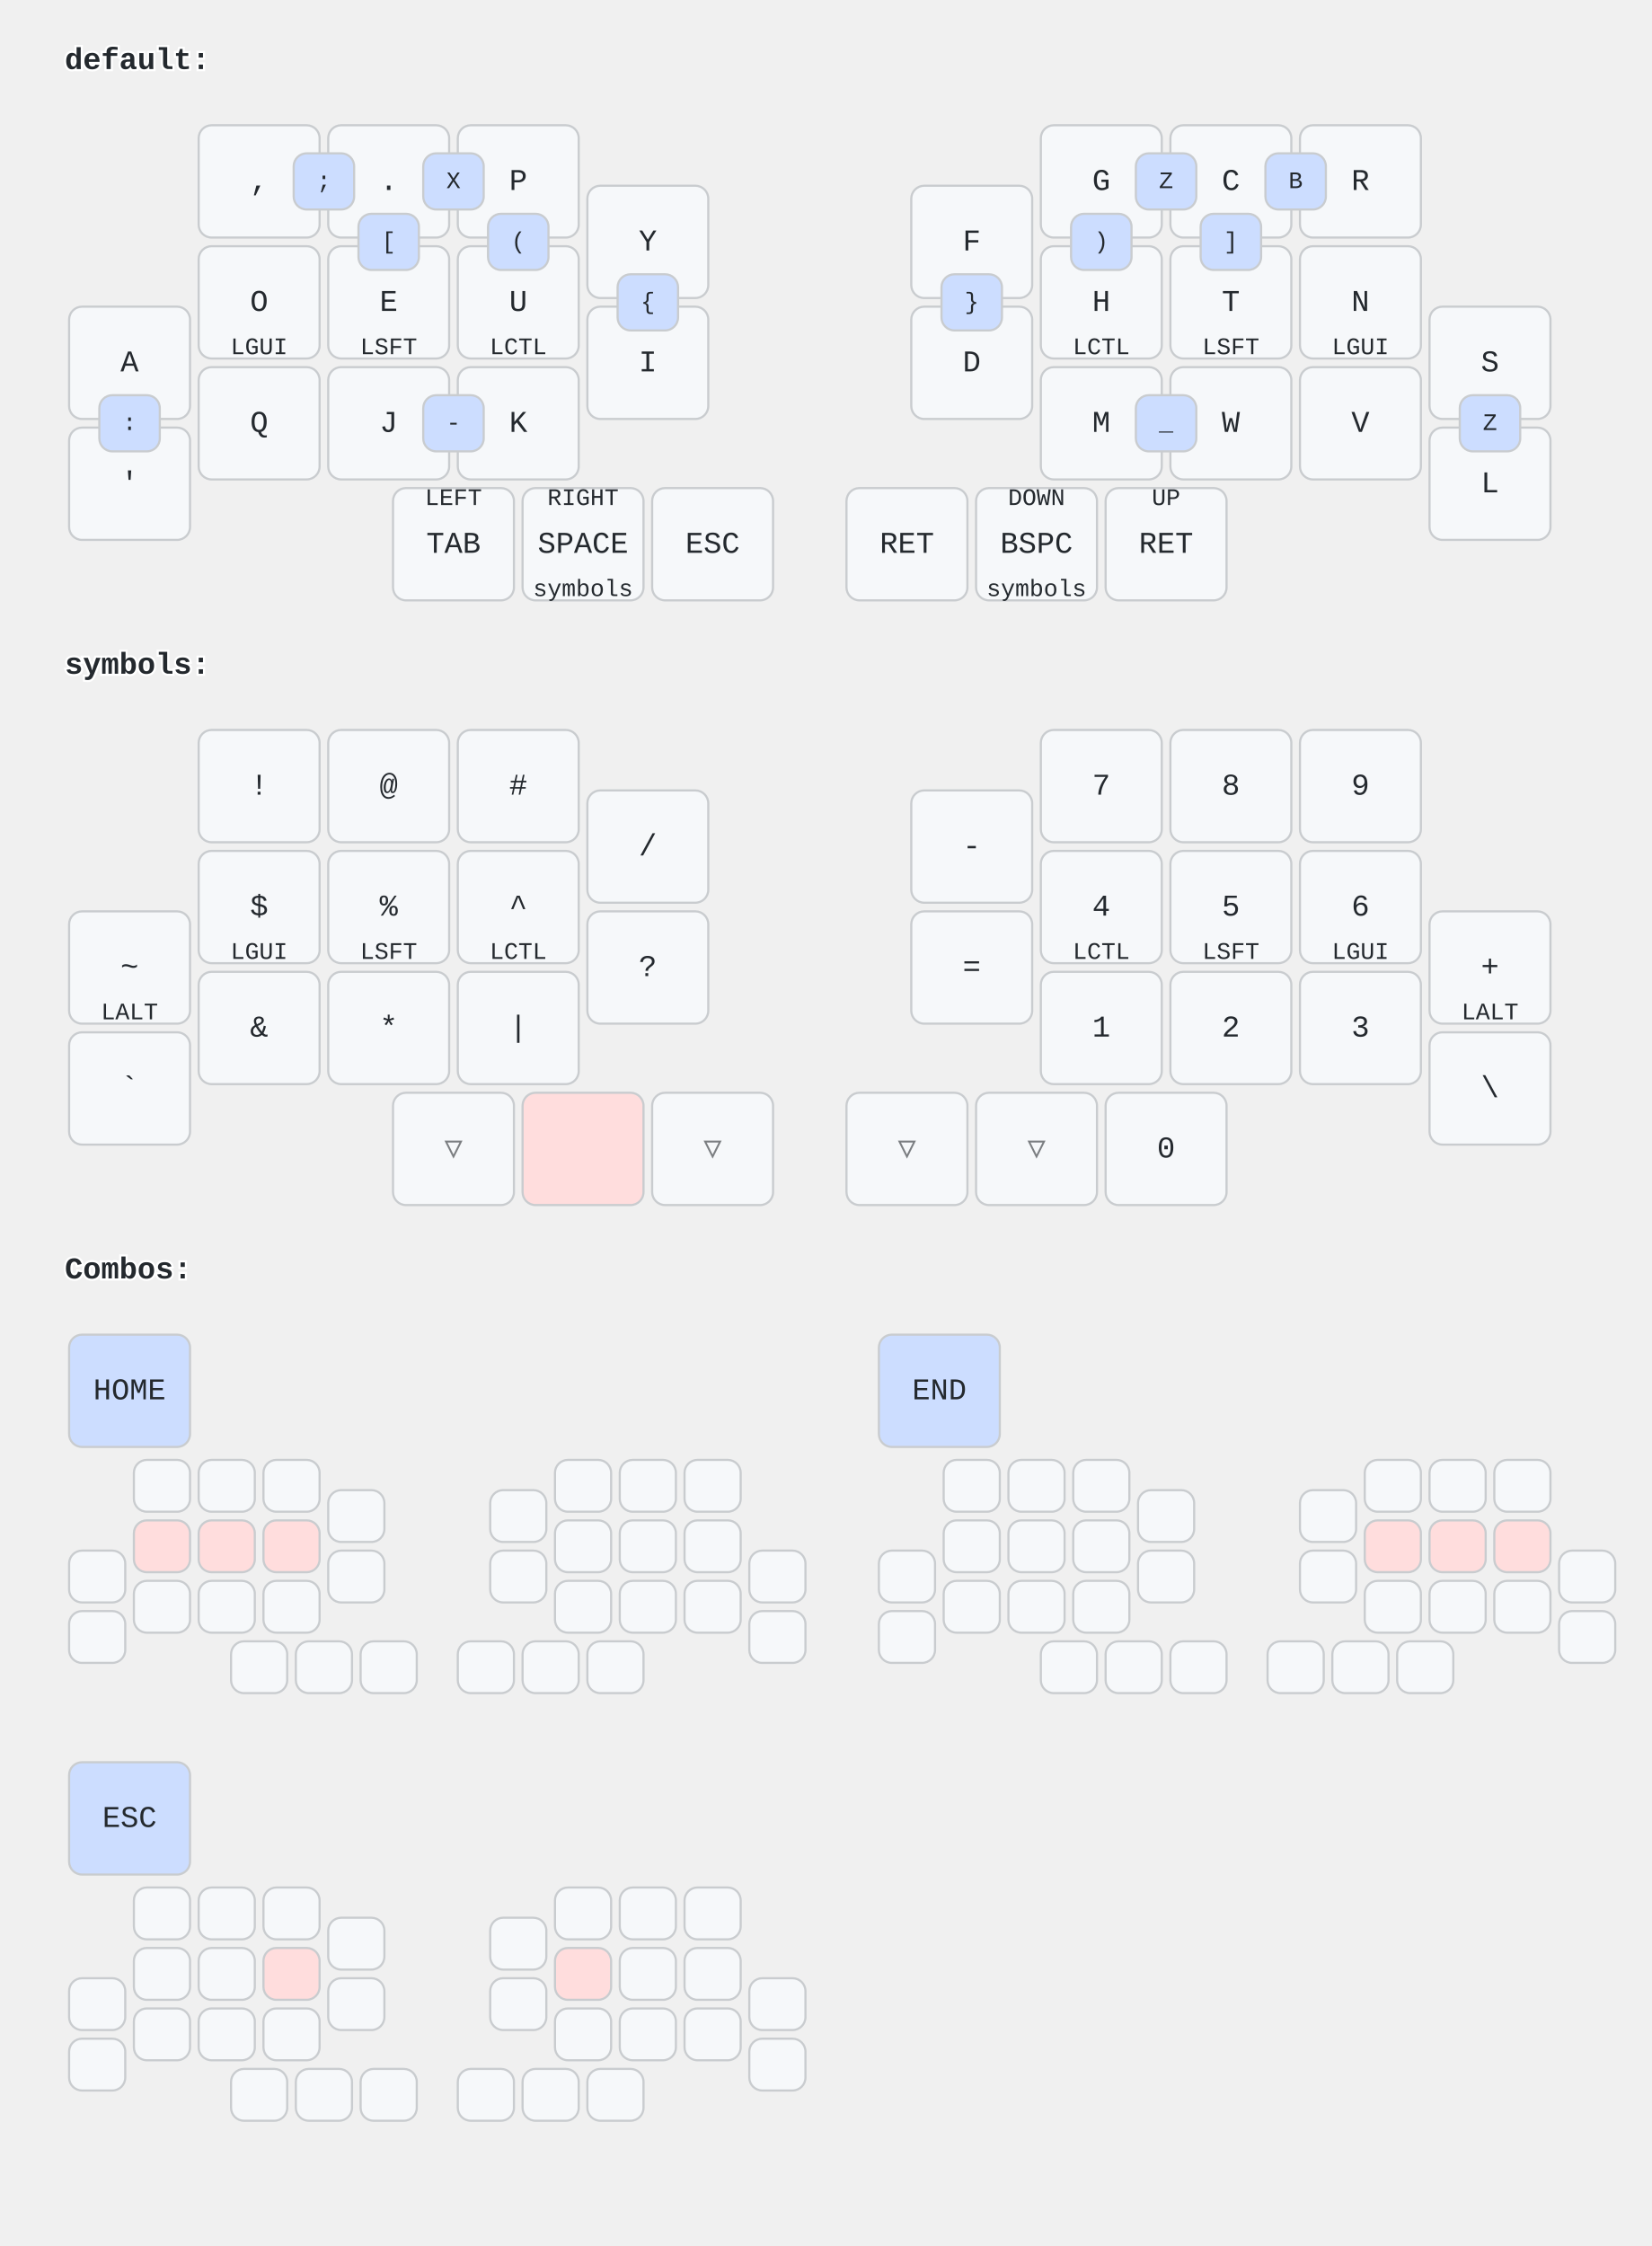
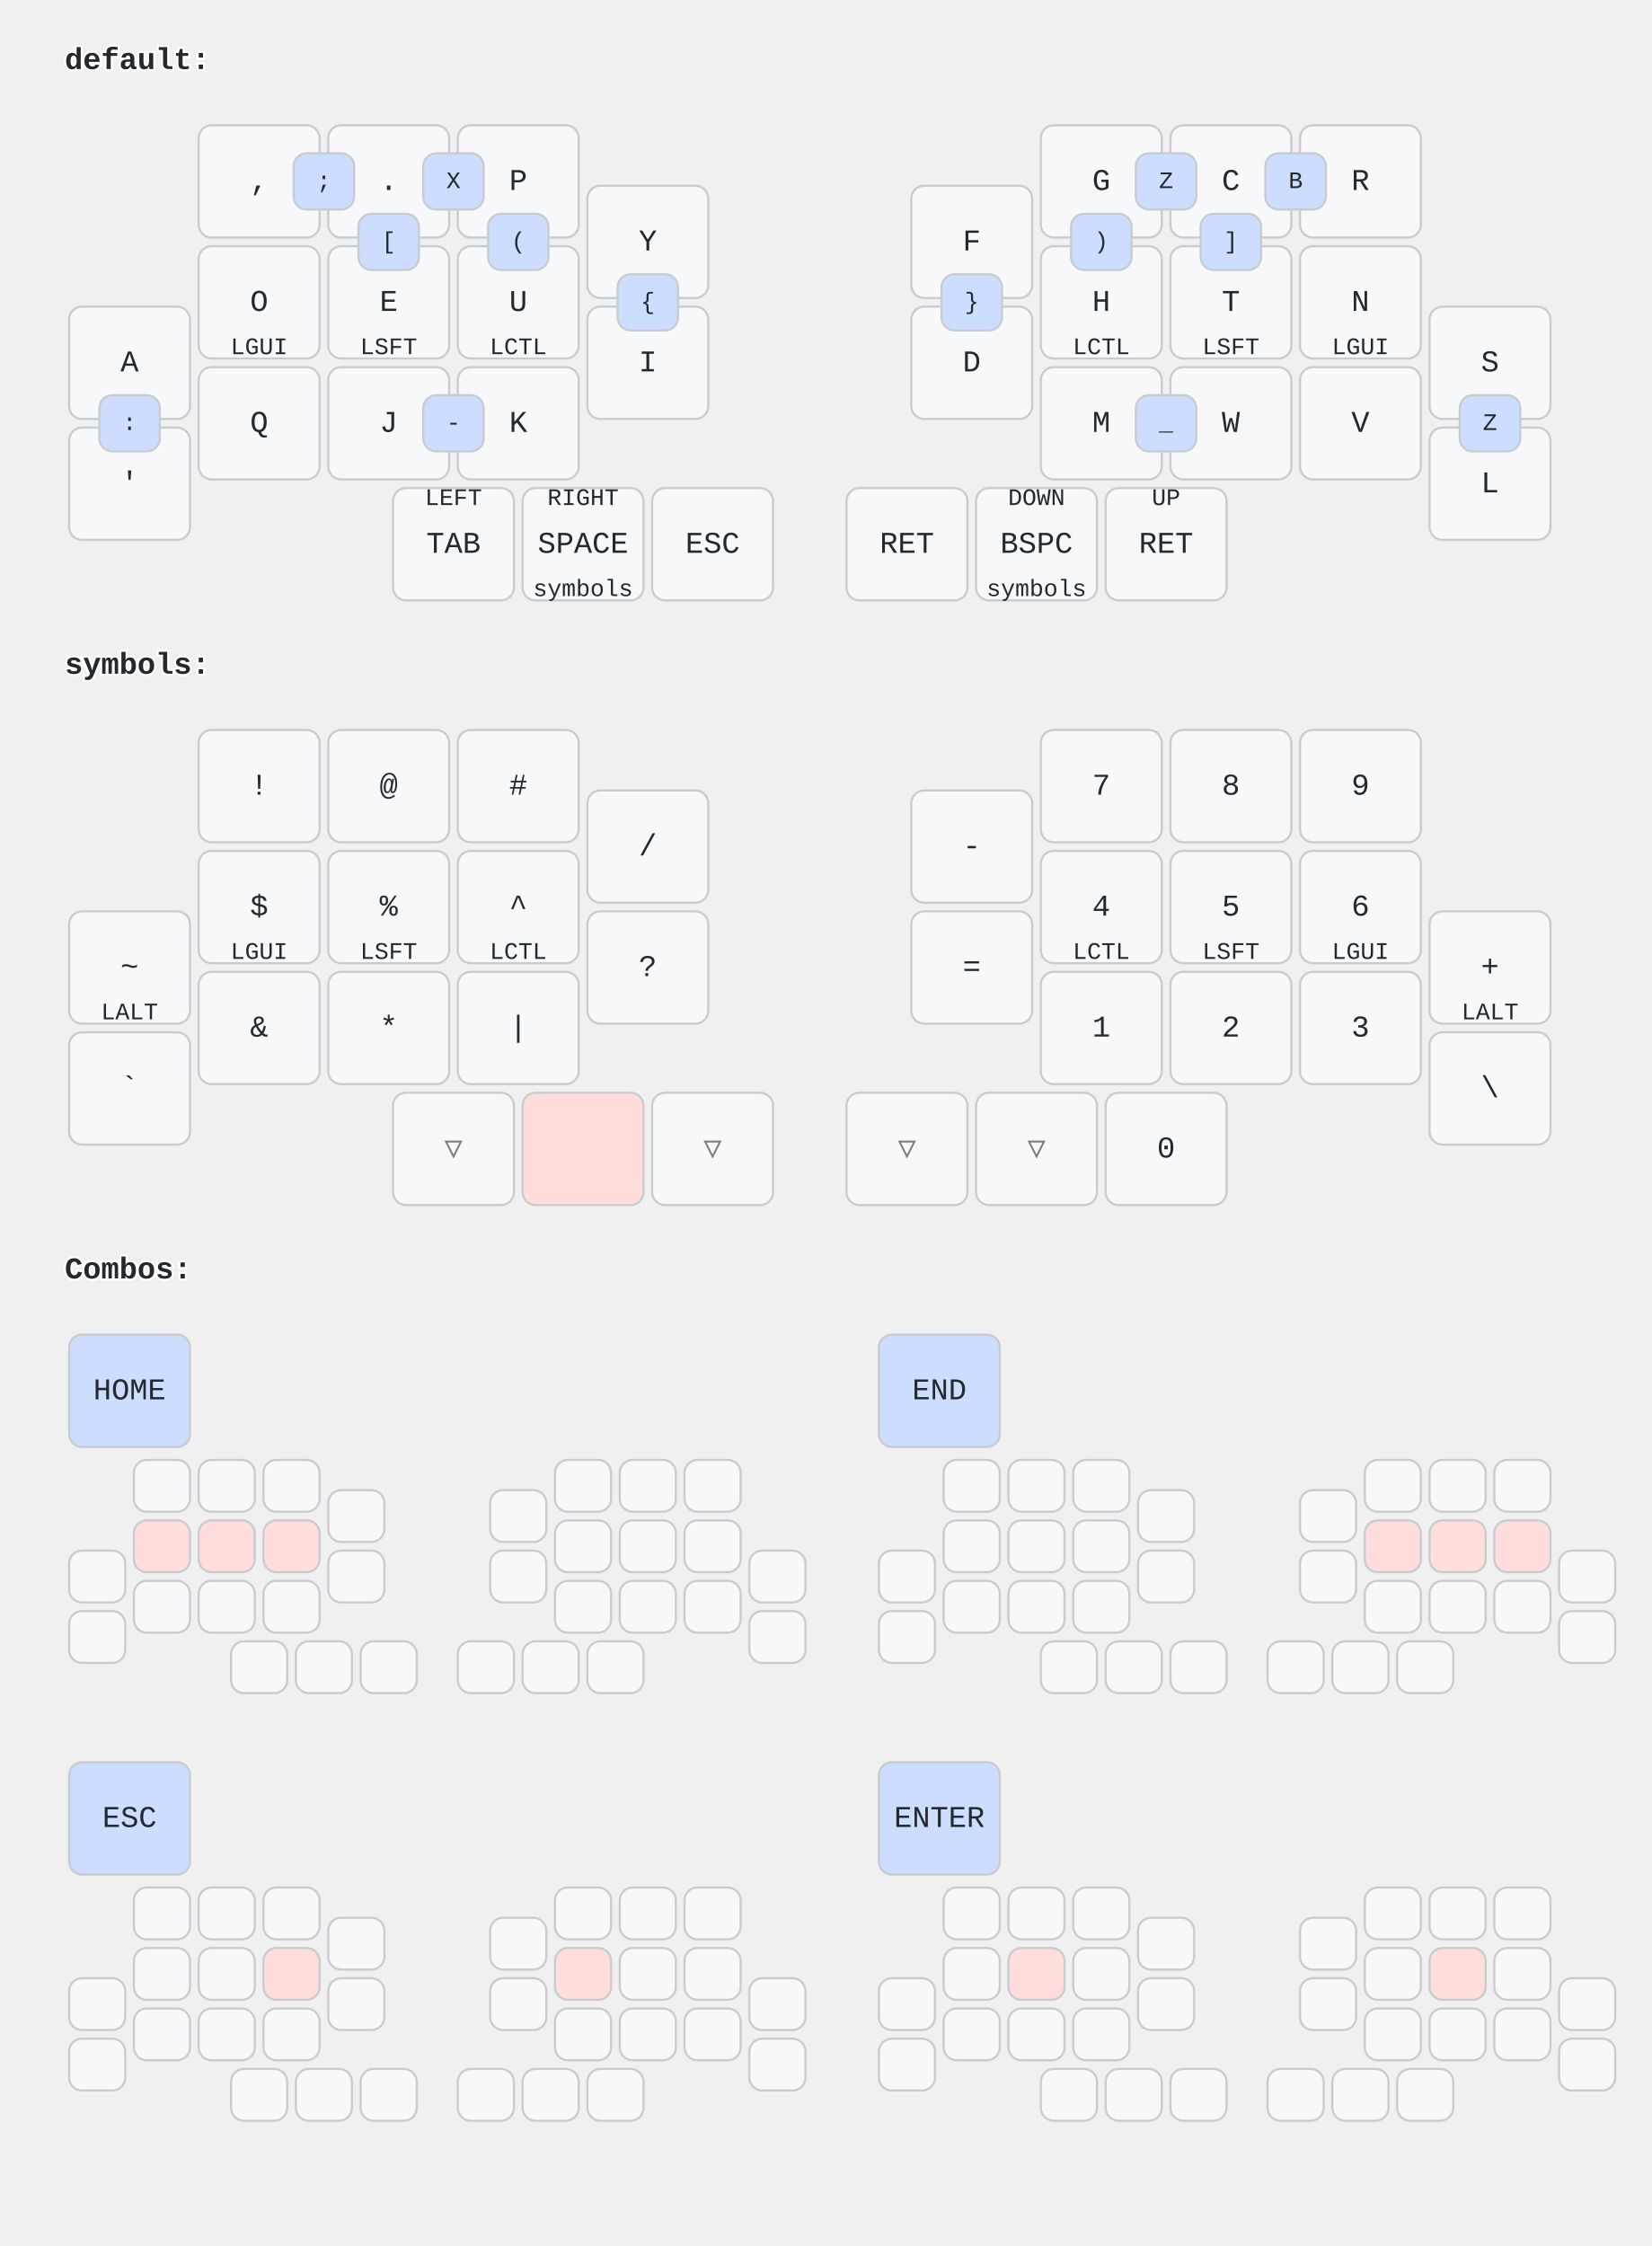
<svg xmlns="http://www.w3.org/2000/svg" width="765" height="1040" viewBox="0 0 765 1040" class="keymap">
  <style>/* inherit to force styles through use tags */
svg path {
    fill: inherit;
}

/* font and background color specifications */
svg.keymap {
    font-family: SFMono-Regular,Consolas,Liberation Mono,Menlo,monospace;
    font-size: 14px;
    font-kerning: normal;
    text-rendering: optimizeLegibility;
    fill: #24292e;
}

/* default key styling */
rect.key {
    fill: #f6f8fa;
}

rect.key, rect.combo {
    stroke: #c9cccf;
    stroke-width: 1;
}

/* default key side styling, only used is draw_key_sides is set */
rect.side {
    filter: brightness(90%);
}

/* color accent for combo boxes */
rect.combo, rect.combo-separate {
    fill: #cdf;
}

/* color accent for held keys */
rect.held, rect.combo.held {
    fill: #fdd;
}

/* color accent for ghost (optional) keys */
rect.ghost, rect.combo.ghost {
    stroke-dasharray: 4, 4;
    stroke-width: 2;
}

text {
    text-anchor: middle;
    dominant-baseline: middle;
}

/* styling for layer labels */
text.label {
    font-weight: bold;
    text-anchor: start;
    stroke: white;
    stroke-width: 2;
    paint-order: stroke;
}

/* styling for combo tap, and key hold/shifted label text */
text.combo, text.hold, text.shifted {
    font-size: 11px;
}

text.hold {
    text-anchor: middle;
    dominant-baseline: auto;
}

text.shifted {
    text-anchor: middle;
    dominant-baseline: hanging;
}

/* styling for hold/shifted label text in combo box */
text.combo.hold, text.combo.shifted {
    font-size: 8px;
}

/* lighter symbol for transparent keys */
text.trans {
    fill: #7b7e81;
}

/* styling for combo dendrons */
path.combo {
    stroke-width: 1;
    stroke: gray;
    fill: none;
}

/* Start Tabler Icons Cleanup */
/* cannot use height/width with glyphs */
.icon-tabler &gt; path {
    fill: inherit;
    stroke: inherit;
    stroke-width: 2;
}
/* hide tabler's default box */
.icon-tabler &gt; path[stroke="none"][fill="none"] {
    visibility: hidden;
}
/* End Tabler Icons Cleanup */
</style>
  <g transform="translate(30, 0)" class="layer-default">
    <text x="0" y="28" class="label">default:</text>
    <g transform="translate(0, 56)">
      <g transform="translate(90, 28)" class="key keypos-0">
        <rect rx="6" ry="6" x="-28" y="-26" width="56" height="52" class="key" />
        <text x="0" y="0" class="key tap">,</text>
      </g>
      <g transform="translate(150, 28)" class="key keypos-1">
        <rect rx="6" ry="6" x="-28" y="-26" width="56" height="52" class="key" />
        <text x="0" y="0" class="key tap">.</text>
      </g>
      <g transform="translate(210, 28)" class="key keypos-2">
        <rect rx="6" ry="6" x="-28" y="-26" width="56" height="52" class="key" />
        <text x="0" y="0" class="key tap">P</text>
      </g>
      <g transform="translate(270, 56)" class="key keypos-3">
        <rect rx="6" ry="6" x="-28" y="-26" width="56" height="52" class="key" />
        <text x="0" y="0" class="key tap">Y</text>
      </g>
      <g transform="translate(420, 56)" class="key keypos-4">
        <rect rx="6" ry="6" x="-28" y="-26" width="56" height="52" class="key" />
        <text x="0" y="0" class="key tap">F</text>
      </g>
      <g transform="translate(480, 28)" class="key keypos-5">
        <rect rx="6" ry="6" x="-28" y="-26" width="56" height="52" class="key" />
        <text x="0" y="0" class="key tap">G</text>
      </g>
      <g transform="translate(540, 28)" class="key keypos-6">
        <rect rx="6" ry="6" x="-28" y="-26" width="56" height="52" class="key" />
        <text x="0" y="0" class="key tap">C</text>
      </g>
      <g transform="translate(600, 28)" class="key keypos-7">
        <rect rx="6" ry="6" x="-28" y="-26" width="56" height="52" class="key" />
        <text x="0" y="0" class="key tap">R</text>
      </g>
      <g transform="translate(30, 112)" class="key keypos-8">
        <rect rx="6" ry="6" x="-28" y="-26" width="56" height="52" class="key" />
        <text x="0" y="0" class="key tap">A</text>
        <text x="0" y="24" class="key hold">LALT</text>
      </g>
      <g transform="translate(90, 84)" class="key keypos-9">
        <rect rx="6" ry="6" x="-28" y="-26" width="56" height="52" class="key" />
        <text x="0" y="0" class="key tap">O</text>
        <text x="0" y="24" class="key hold">LGUI</text>
      </g>
      <g transform="translate(150, 84)" class="key keypos-10">
        <rect rx="6" ry="6" x="-28" y="-26" width="56" height="52" class="key" />
        <text x="0" y="0" class="key tap">E</text>
        <text x="0" y="24" class="key hold">LSFT</text>
      </g>
      <g transform="translate(210, 84)" class="key keypos-11">
        <rect rx="6" ry="6" x="-28" y="-26" width="56" height="52" class="key" />
        <text x="0" y="0" class="key tap">U</text>
        <text x="0" y="24" class="key hold">LCTL</text>
      </g>
      <g transform="translate(270, 112)" class="key keypos-12">
        <rect rx="6" ry="6" x="-28" y="-26" width="56" height="52" class="key" />
        <text x="0" y="0" class="key tap">I</text>
      </g>
      <g transform="translate(420, 112)" class="key keypos-13">
        <rect rx="6" ry="6" x="-28" y="-26" width="56" height="52" class="key" />
        <text x="0" y="0" class="key tap">D</text>
      </g>
      <g transform="translate(480, 84)" class="key keypos-14">
        <rect rx="6" ry="6" x="-28" y="-26" width="56" height="52" class="key" />
        <text x="0" y="0" class="key tap">H</text>
        <text x="0" y="24" class="key hold">LCTL</text>
      </g>
      <g transform="translate(540, 84)" class="key keypos-15">
        <rect rx="6" ry="6" x="-28" y="-26" width="56" height="52" class="key" />
        <text x="0" y="0" class="key tap">T</text>
        <text x="0" y="24" class="key hold">LSFT</text>
      </g>
      <g transform="translate(600, 84)" class="key keypos-16">
        <rect rx="6" ry="6" x="-28" y="-26" width="56" height="52" class="key" />
        <text x="0" y="0" class="key tap">N</text>
        <text x="0" y="24" class="key hold">LGUI</text>
      </g>
      <g transform="translate(660, 112)" class="key keypos-17">
        <rect rx="6" ry="6" x="-28" y="-26" width="56" height="52" class="key" />
        <text x="0" y="0" class="key tap">S</text>
        <text x="0" y="24" class="key hold">LALT</text>
      </g>
      <g transform="translate(30, 168)" class="key keypos-18">
        <rect rx="6" ry="6" x="-28" y="-26" width="56" height="52" class="key" />
        <text x="0" y="0" class="key tap">'</text>
      </g>
      <g transform="translate(90, 140)" class="key keypos-19">
        <rect rx="6" ry="6" x="-28" y="-26" width="56" height="52" class="key" />
        <text x="0" y="0" class="key tap">Q</text>
      </g>
      <g transform="translate(150, 140)" class="key keypos-20">
        <rect rx="6" ry="6" x="-28" y="-26" width="56" height="52" class="key" />
        <text x="0" y="0" class="key tap">J</text>
      </g>
      <g transform="translate(210, 140)" class="key keypos-21">
        <rect rx="6" ry="6" x="-28" y="-26" width="56" height="52" class="key" />
        <text x="0" y="0" class="key tap">K</text>
      </g>
      <g transform="translate(480, 140)" class="key keypos-22">
        <rect rx="6" ry="6" x="-28" y="-26" width="56" height="52" class="key" />
        <text x="0" y="0" class="key tap">M</text>
      </g>
      <g transform="translate(540, 140)" class="key keypos-23">
        <rect rx="6" ry="6" x="-28" y="-26" width="56" height="52" class="key" />
        <text x="0" y="0" class="key tap">W</text>
      </g>
      <g transform="translate(600, 140)" class="key keypos-24">
        <rect rx="6" ry="6" x="-28" y="-26" width="56" height="52" class="key" />
        <text x="0" y="0" class="key tap">V</text>
      </g>
      <g transform="translate(660, 168)" class="key keypos-25">
        <rect rx="6" ry="6" x="-28" y="-26" width="56" height="52" class="key" />
        <text x="0" y="0" class="key tap">L</text>
      </g>
      <g transform="translate(180, 196)" class="key keypos-26">
        <rect rx="6" ry="6" x="-28" y="-26" width="56" height="52" class="key" />
        <text x="0" y="0" class="key tap">TAB</text>
        <text x="0" y="-24" class="key shifted">LEFT</text>
      </g>
      <g transform="translate(240, 196)" class="key keypos-27">
        <rect rx="6" ry="6" x="-28" y="-26" width="56" height="52" class="key" />
        <text x="0" y="0" class="key tap">SPACE</text>
        <text x="0" y="24" class="key hold">symbols</text>
        <text x="0" y="-24" class="key shifted">RIGHT</text>
      </g>
      <g transform="translate(300, 196)" class="key keypos-28">
        <rect rx="6" ry="6" x="-28" y="-26" width="56" height="52" class="key" />
        <text x="0" y="0" class="key tap">ESC</text>
      </g>
      <g transform="translate(390, 196)" class="key keypos-29">
        <rect rx="6" ry="6" x="-28" y="-26" width="56" height="52" class="key" />
        <text x="0" y="0" class="key tap">RET</text>
      </g>
      <g transform="translate(450, 196)" class="key keypos-30">
        <rect rx="6" ry="6" x="-28" y="-26" width="56" height="52" class="key" />
        <text x="0" y="0" class="key tap">BSPC</text>
        <text x="0" y="24" class="key hold">symbols</text>
        <text x="0" y="-24" class="key shifted">DOWN</text>
      </g>
      <g transform="translate(510, 196)" class="key keypos-31">
        <rect rx="6" ry="6" x="-28" y="-26" width="56" height="52" class="key" />
        <text x="0" y="0" class="key tap">RET</text>
        <text x="0" y="-24" class="key shifted">UP</text>
      </g>
      <g class="combo combopos-0">
        <rect rx="6" ry="6" x="106" y="15" width="28" height="26" class="combo" />
        <text x="120" y="28" class="combo tap">;</text>
      </g>
      <g class="combo combopos-1">
        <rect rx="6" ry="6" x="166" y="15" width="28" height="26" class="combo" />
        <text x="180" y="28" class="combo tap">X</text>
      </g>
      <g class="combo combopos-2">
        <rect rx="6" ry="6" x="496" y="15" width="28" height="26" class="combo" />
        <text x="510" y="28" class="combo tap">Z</text>
      </g>
      <g class="combo combopos-3">
        <rect rx="6" ry="6" x="556" y="15" width="28" height="26" class="combo" />
        <text x="570" y="28" class="combo tap">B</text>
      </g>
      <g class="combo combopos-4">
        <rect rx="6" ry="6" x="16" y="127" width="28" height="26" class="combo" />
        <text x="30" y="140" class="combo tap">:</text>
      </g>
      <g class="combo combopos-5">
        <rect rx="6" ry="6" x="646" y="127" width="28" height="26" class="combo" />
        <text x="660" y="140" class="combo tap">Z</text>
      </g>
      <g class="combo combopos-6">
        <rect rx="6" ry="6" x="136" y="43" width="28" height="26" class="combo" />
        <text x="150" y="56" class="combo tap">[</text>
      </g>
      <g class="combo combopos-7">
        <rect rx="6" ry="6" x="526" y="43" width="28" height="26" class="combo" />
        <text x="540" y="56" class="combo tap">]</text>
      </g>
      <g class="combo combopos-8">
        <rect rx="6" ry="6" x="196" y="43" width="28" height="26" class="combo" />
        <text x="210" y="56" class="combo tap">(</text>
      </g>
      <g class="combo combopos-9">
        <rect rx="6" ry="6" x="466" y="43" width="28" height="26" class="combo" />
        <text x="480" y="56" class="combo tap">)</text>
      </g>
      <g class="combo combopos-10">
        <rect rx="6" ry="6" x="256" y="71" width="28" height="26" class="combo" />
        <text x="270" y="84" class="combo tap">{</text>
      </g>
      <g class="combo combopos-11">
        <rect rx="6" ry="6" x="406" y="71" width="28" height="26" class="combo" />
        <text x="420" y="84" class="combo tap">}</text>
      </g>
      <g class="combo combopos-12">
        <rect rx="6" ry="6" x="166" y="127" width="28" height="26" class="combo" />
        <text x="180" y="140" class="combo tap">-</text>
      </g>
      <g class="combo combopos-13">
        <rect rx="6" ry="6" x="496" y="127" width="28" height="26" class="combo" />
        <text x="510" y="140" class="combo tap">_</text>
      </g>
    </g>
  </g>
  <g transform="translate(30, 280)" class="layer-symbols">
    <text x="0" y="28" class="label">symbols:</text>
    <g transform="translate(0, 56)">
      <g transform="translate(90, 28)" class="key keypos-0">
        <rect rx="6" ry="6" x="-28" y="-26" width="56" height="52" class="key" />
        <text x="0" y="0" class="key tap">!</text>
      </g>
      <g transform="translate(150, 28)" class="key keypos-1">
        <rect rx="6" ry="6" x="-28" y="-26" width="56" height="52" class="key" />
        <text x="0" y="0" class="key tap">@</text>
      </g>
      <g transform="translate(210, 28)" class="key keypos-2">
        <rect rx="6" ry="6" x="-28" y="-26" width="56" height="52" class="key" />
        <text x="0" y="0" class="key tap">#</text>
      </g>
      <g transform="translate(270, 56)" class="key keypos-3">
        <rect rx="6" ry="6" x="-28" y="-26" width="56" height="52" class="key" />
        <text x="0" y="0" class="key tap">/</text>
      </g>
      <g transform="translate(420, 56)" class="key keypos-4">
        <rect rx="6" ry="6" x="-28" y="-26" width="56" height="52" class="key" />
        <text x="0" y="0" class="key tap">-</text>
      </g>
      <g transform="translate(480, 28)" class="key keypos-5">
        <rect rx="6" ry="6" x="-28" y="-26" width="56" height="52" class="key" />
        <text x="0" y="0" class="key tap">7</text>
      </g>
      <g transform="translate(540, 28)" class="key keypos-6">
        <rect rx="6" ry="6" x="-28" y="-26" width="56" height="52" class="key" />
        <text x="0" y="0" class="key tap">8</text>
      </g>
      <g transform="translate(600, 28)" class="key keypos-7">
        <rect rx="6" ry="6" x="-28" y="-26" width="56" height="52" class="key" />
        <text x="0" y="0" class="key tap">9</text>
      </g>
      <g transform="translate(30, 112)" class="key keypos-8">
        <rect rx="6" ry="6" x="-28" y="-26" width="56" height="52" class="key" />
        <text x="0" y="0" class="key tap">~</text>
        <text x="0" y="24" class="key hold">LALT</text>
      </g>
      <g transform="translate(90, 84)" class="key keypos-9">
        <rect rx="6" ry="6" x="-28" y="-26" width="56" height="52" class="key" />
        <text x="0" y="0" class="key tap">$</text>
        <text x="0" y="24" class="key hold">LGUI</text>
      </g>
      <g transform="translate(150, 84)" class="key keypos-10">
        <rect rx="6" ry="6" x="-28" y="-26" width="56" height="52" class="key" />
        <text x="0" y="0" class="key tap">%</text>
        <text x="0" y="24" class="key hold">LSFT</text>
      </g>
      <g transform="translate(210, 84)" class="key keypos-11">
        <rect rx="6" ry="6" x="-28" y="-26" width="56" height="52" class="key" />
        <text x="0" y="0" class="key tap">^</text>
        <text x="0" y="24" class="key hold">LCTL</text>
      </g>
      <g transform="translate(270, 112)" class="key keypos-12">
        <rect rx="6" ry="6" x="-28" y="-26" width="56" height="52" class="key" />
        <text x="0" y="0" class="key tap">?</text>
      </g>
      <g transform="translate(420, 112)" class="key keypos-13">
        <rect rx="6" ry="6" x="-28" y="-26" width="56" height="52" class="key" />
        <text x="0" y="0" class="key tap">=</text>
      </g>
      <g transform="translate(480, 84)" class="key keypos-14">
        <rect rx="6" ry="6" x="-28" y="-26" width="56" height="52" class="key" />
        <text x="0" y="0" class="key tap">4</text>
        <text x="0" y="24" class="key hold">LCTL</text>
      </g>
      <g transform="translate(540, 84)" class="key keypos-15">
        <rect rx="6" ry="6" x="-28" y="-26" width="56" height="52" class="key" />
        <text x="0" y="0" class="key tap">5</text>
        <text x="0" y="24" class="key hold">LSFT</text>
      </g>
      <g transform="translate(600, 84)" class="key keypos-16">
        <rect rx="6" ry="6" x="-28" y="-26" width="56" height="52" class="key" />
        <text x="0" y="0" class="key tap">6</text>
        <text x="0" y="24" class="key hold">LGUI</text>
      </g>
      <g transform="translate(660, 112)" class="key keypos-17">
        <rect rx="6" ry="6" x="-28" y="-26" width="56" height="52" class="key" />
        <text x="0" y="0" class="key tap">+</text>
        <text x="0" y="24" class="key hold">LALT</text>
      </g>
      <g transform="translate(30, 168)" class="key keypos-18">
        <rect rx="6" ry="6" x="-28" y="-26" width="56" height="52" class="key" />
        <text x="0" y="0" class="key tap">`</text>
      </g>
      <g transform="translate(90, 140)" class="key keypos-19">
        <rect rx="6" ry="6" x="-28" y="-26" width="56" height="52" class="key" />
        <text x="0" y="0" class="key tap">&amp;</text>
      </g>
      <g transform="translate(150, 140)" class="key keypos-20">
        <rect rx="6" ry="6" x="-28" y="-26" width="56" height="52" class="key" />
        <text x="0" y="0" class="key tap">*</text>
      </g>
      <g transform="translate(210, 140)" class="key keypos-21">
        <rect rx="6" ry="6" x="-28" y="-26" width="56" height="52" class="key" />
        <text x="0" y="0" class="key tap">|</text>
      </g>
      <g transform="translate(480, 140)" class="key keypos-22">
        <rect rx="6" ry="6" x="-28" y="-26" width="56" height="52" class="key" />
        <text x="0" y="0" class="key tap">1</text>
      </g>
      <g transform="translate(540, 140)" class="key keypos-23">
        <rect rx="6" ry="6" x="-28" y="-26" width="56" height="52" class="key" />
        <text x="0" y="0" class="key tap">2</text>
      </g>
      <g transform="translate(600, 140)" class="key keypos-24">
        <rect rx="6" ry="6" x="-28" y="-26" width="56" height="52" class="key" />
        <text x="0" y="0" class="key tap">3</text>
      </g>
      <g transform="translate(660, 168)" class="key keypos-25">
        <rect rx="6" ry="6" x="-28" y="-26" width="56" height="52" class="key" />
        <text x="0" y="0" class="key tap">\</text>
      </g>
      <g transform="translate(180, 196)" class="key trans keypos-26">
        <rect rx="6" ry="6" x="-28" y="-26" width="56" height="52" class="key trans" />
        <text x="0" y="0" class="key trans tap">▽</text>
      </g>
      <g transform="translate(240, 196)" class="key held keypos-27">
        <rect rx="6" ry="6" x="-28" y="-26" width="56" height="52" class="key held" />
      </g>
      <g transform="translate(300, 196)" class="key trans keypos-28">
        <rect rx="6" ry="6" x="-28" y="-26" width="56" height="52" class="key trans" />
        <text x="0" y="0" class="key trans tap">▽</text>
      </g>
      <g transform="translate(390, 196)" class="key trans keypos-29">
        <rect rx="6" ry="6" x="-28" y="-26" width="56" height="52" class="key trans" />
        <text x="0" y="0" class="key trans tap">▽</text>
      </g>
      <g transform="translate(450, 196)" class="key trans keypos-30">
        <rect rx="6" ry="6" x="-28" y="-26" width="56" height="52" class="key trans" />
        <text x="0" y="0" class="key trans tap">▽</text>
      </g>
      <g transform="translate(510, 196)" class="key keypos-31">
        <rect rx="6" ry="6" x="-28" y="-26" width="56" height="52" class="key" />
        <text x="0" y="0" class="key tap">0</text>
      </g>
    </g>
  </g>
  <text x="30" y="588" class="label">Combos:</text>
  <g transform="translate(30, 560)" class="layer-combopos-0">
    <g transform="translate(0, 56)">
      <g transform="translate(30, 28)" class="key  combo-separate keypos-0">
        <rect rx="6" ry="6" x="-28" y="-26" width="56" height="52" class="key  combo-separate" />
        <text x="0" y="0" class="key  combo-separate tap">HOME</text>
      </g>
      <g transform="translate(45, 72)" class="key keypos-1">
        <rect rx="6" ry="6" x="-13" y="-12" width="26" height="24" class="key" />
      </g>
      <g transform="translate(75, 72)" class="key keypos-2">
        <rect rx="6" ry="6" x="-13" y="-12" width="26" height="24" class="key" />
      </g>
      <g transform="translate(105, 72)" class="key keypos-3">
        <rect rx="6" ry="6" x="-13" y="-12" width="26" height="24" class="key" />
      </g>
      <g transform="translate(135, 86)" class="key keypos-4">
        <rect rx="6" ry="6" x="-13" y="-12" width="26" height="24" class="key" />
      </g>
      <g transform="translate(210, 86)" class="key keypos-5">
        <rect rx="6" ry="6" x="-13" y="-12" width="26" height="24" class="key" />
      </g>
      <g transform="translate(240, 72)" class="key keypos-6">
        <rect rx="6" ry="6" x="-13" y="-12" width="26" height="24" class="key" />
      </g>
      <g transform="translate(270, 72)" class="key keypos-7">
        <rect rx="6" ry="6" x="-13" y="-12" width="26" height="24" class="key" />
      </g>
      <g transform="translate(300, 72)" class="key keypos-8">
        <rect rx="6" ry="6" x="-13" y="-12" width="26" height="24" class="key" />
      </g>
      <g transform="translate(15, 114)" class="key keypos-9">
        <rect rx="6" ry="6" x="-13" y="-12" width="26" height="24" class="key" />
      </g>
      <g transform="translate(45, 100)" class="key held keypos-10">
        <rect rx="6" ry="6" x="-13" y="-12" width="26" height="24" class="key held" />
      </g>
      <g transform="translate(75, 100)" class="key held keypos-11">
        <rect rx="6" ry="6" x="-13" y="-12" width="26" height="24" class="key held" />
      </g>
      <g transform="translate(105, 100)" class="key held keypos-12">
        <rect rx="6" ry="6" x="-13" y="-12" width="26" height="24" class="key held" />
      </g>
      <g transform="translate(135, 114)" class="key keypos-13">
        <rect rx="6" ry="6" x="-13" y="-12" width="26" height="24" class="key" />
      </g>
      <g transform="translate(210, 114)" class="key keypos-14">
        <rect rx="6" ry="6" x="-13" y="-12" width="26" height="24" class="key" />
      </g>
      <g transform="translate(240, 100)" class="key keypos-15">
        <rect rx="6" ry="6" x="-13" y="-12" width="26" height="24" class="key" />
      </g>
      <g transform="translate(270, 100)" class="key keypos-16">
        <rect rx="6" ry="6" x="-13" y="-12" width="26" height="24" class="key" />
      </g>
      <g transform="translate(300, 100)" class="key keypos-17">
        <rect rx="6" ry="6" x="-13" y="-12" width="26" height="24" class="key" />
      </g>
      <g transform="translate(330, 114)" class="key keypos-18">
        <rect rx="6" ry="6" x="-13" y="-12" width="26" height="24" class="key" />
      </g>
      <g transform="translate(15, 142)" class="key keypos-19">
        <rect rx="6" ry="6" x="-13" y="-12" width="26" height="24" class="key" />
      </g>
      <g transform="translate(45, 128)" class="key keypos-20">
        <rect rx="6" ry="6" x="-13" y="-12" width="26" height="24" class="key" />
      </g>
      <g transform="translate(75, 128)" class="key keypos-21">
        <rect rx="6" ry="6" x="-13" y="-12" width="26" height="24" class="key" />
      </g>
      <g transform="translate(105, 128)" class="key keypos-22">
        <rect rx="6" ry="6" x="-13" y="-12" width="26" height="24" class="key" />
      </g>
      <g transform="translate(240, 128)" class="key keypos-23">
        <rect rx="6" ry="6" x="-13" y="-12" width="26" height="24" class="key" />
      </g>
      <g transform="translate(270, 128)" class="key keypos-24">
        <rect rx="6" ry="6" x="-13" y="-12" width="26" height="24" class="key" />
      </g>
      <g transform="translate(300, 128)" class="key keypos-25">
        <rect rx="6" ry="6" x="-13" y="-12" width="26" height="24" class="key" />
      </g>
      <g transform="translate(330, 142)" class="key keypos-26">
        <rect rx="6" ry="6" x="-13" y="-12" width="26" height="24" class="key" />
      </g>
      <g transform="translate(90, 156)" class="key keypos-27">
        <rect rx="6" ry="6" x="-13" y="-12" width="26" height="24" class="key" />
      </g>
      <g transform="translate(120, 156)" class="key keypos-28">
        <rect rx="6" ry="6" x="-13" y="-12" width="26" height="24" class="key" />
      </g>
      <g transform="translate(150, 156)" class="key keypos-29">
        <rect rx="6" ry="6" x="-13" y="-12" width="26" height="24" class="key" />
      </g>
      <g transform="translate(195, 156)" class="key keypos-30">
        <rect rx="6" ry="6" x="-13" y="-12" width="26" height="24" class="key" />
      </g>
      <g transform="translate(225, 156)" class="key keypos-31">
        <rect rx="6" ry="6" x="-13" y="-12" width="26" height="24" class="key" />
      </g>
      <g transform="translate(255, 156)" class="key keypos-32">
        <rect rx="6" ry="6" x="-13" y="-12" width="26" height="24" class="key" />
      </g>
    </g>
  </g>
  <g transform="translate(405, 560)" class="layer-combopos-1">
    <g transform="translate(0, 56)">
      <g transform="translate(30, 28)" class="key  combo-separate keypos-0">
        <rect rx="6" ry="6" x="-28" y="-26" width="56" height="52" class="key  combo-separate" />
        <text x="0" y="0" class="key  combo-separate tap">END</text>
      </g>
      <g transform="translate(45, 72)" class="key keypos-1">
        <rect rx="6" ry="6" x="-13" y="-12" width="26" height="24" class="key" />
      </g>
      <g transform="translate(75, 72)" class="key keypos-2">
        <rect rx="6" ry="6" x="-13" y="-12" width="26" height="24" class="key" />
      </g>
      <g transform="translate(105, 72)" class="key keypos-3">
        <rect rx="6" ry="6" x="-13" y="-12" width="26" height="24" class="key" />
      </g>
      <g transform="translate(135, 86)" class="key keypos-4">
        <rect rx="6" ry="6" x="-13" y="-12" width="26" height="24" class="key" />
      </g>
      <g transform="translate(210, 86)" class="key keypos-5">
        <rect rx="6" ry="6" x="-13" y="-12" width="26" height="24" class="key" />
      </g>
      <g transform="translate(240, 72)" class="key keypos-6">
        <rect rx="6" ry="6" x="-13" y="-12" width="26" height="24" class="key" />
      </g>
      <g transform="translate(270, 72)" class="key keypos-7">
        <rect rx="6" ry="6" x="-13" y="-12" width="26" height="24" class="key" />
      </g>
      <g transform="translate(300, 72)" class="key keypos-8">
        <rect rx="6" ry="6" x="-13" y="-12" width="26" height="24" class="key" />
      </g>
      <g transform="translate(15, 114)" class="key keypos-9">
        <rect rx="6" ry="6" x="-13" y="-12" width="26" height="24" class="key" />
      </g>
      <g transform="translate(45, 100)" class="key keypos-10">
        <rect rx="6" ry="6" x="-13" y="-12" width="26" height="24" class="key" />
      </g>
      <g transform="translate(75, 100)" class="key keypos-11">
        <rect rx="6" ry="6" x="-13" y="-12" width="26" height="24" class="key" />
      </g>
      <g transform="translate(105, 100)" class="key keypos-12">
        <rect rx="6" ry="6" x="-13" y="-12" width="26" height="24" class="key" />
      </g>
      <g transform="translate(135, 114)" class="key keypos-13">
        <rect rx="6" ry="6" x="-13" y="-12" width="26" height="24" class="key" />
      </g>
      <g transform="translate(210, 114)" class="key keypos-14">
        <rect rx="6" ry="6" x="-13" y="-12" width="26" height="24" class="key" />
      </g>
      <g transform="translate(240, 100)" class="key held keypos-15">
        <rect rx="6" ry="6" x="-13" y="-12" width="26" height="24" class="key held" />
      </g>
      <g transform="translate(270, 100)" class="key held keypos-16">
        <rect rx="6" ry="6" x="-13" y="-12" width="26" height="24" class="key held" />
      </g>
      <g transform="translate(300, 100)" class="key held keypos-17">
        <rect rx="6" ry="6" x="-13" y="-12" width="26" height="24" class="key held" />
      </g>
      <g transform="translate(330, 114)" class="key keypos-18">
        <rect rx="6" ry="6" x="-13" y="-12" width="26" height="24" class="key" />
      </g>
      <g transform="translate(15, 142)" class="key keypos-19">
        <rect rx="6" ry="6" x="-13" y="-12" width="26" height="24" class="key" />
      </g>
      <g transform="translate(45, 128)" class="key keypos-20">
        <rect rx="6" ry="6" x="-13" y="-12" width="26" height="24" class="key" />
      </g>
      <g transform="translate(75, 128)" class="key keypos-21">
        <rect rx="6" ry="6" x="-13" y="-12" width="26" height="24" class="key" />
      </g>
      <g transform="translate(105, 128)" class="key keypos-22">
        <rect rx="6" ry="6" x="-13" y="-12" width="26" height="24" class="key" />
      </g>
      <g transform="translate(240, 128)" class="key keypos-23">
        <rect rx="6" ry="6" x="-13" y="-12" width="26" height="24" class="key" />
      </g>
      <g transform="translate(270, 128)" class="key keypos-24">
        <rect rx="6" ry="6" x="-13" y="-12" width="26" height="24" class="key" />
      </g>
      <g transform="translate(300, 128)" class="key keypos-25">
        <rect rx="6" ry="6" x="-13" y="-12" width="26" height="24" class="key" />
      </g>
      <g transform="translate(330, 142)" class="key keypos-26">
        <rect rx="6" ry="6" x="-13" y="-12" width="26" height="24" class="key" />
      </g>
      <g transform="translate(90, 156)" class="key keypos-27">
        <rect rx="6" ry="6" x="-13" y="-12" width="26" height="24" class="key" />
      </g>
      <g transform="translate(120, 156)" class="key keypos-28">
        <rect rx="6" ry="6" x="-13" y="-12" width="26" height="24" class="key" />
      </g>
      <g transform="translate(150, 156)" class="key keypos-29">
        <rect rx="6" ry="6" x="-13" y="-12" width="26" height="24" class="key" />
      </g>
      <g transform="translate(195, 156)" class="key keypos-30">
        <rect rx="6" ry="6" x="-13" y="-12" width="26" height="24" class="key" />
      </g>
      <g transform="translate(225, 156)" class="key keypos-31">
        <rect rx="6" ry="6" x="-13" y="-12" width="26" height="24" class="key" />
      </g>
      <g transform="translate(255, 156)" class="key keypos-32">
        <rect rx="6" ry="6" x="-13" y="-12" width="26" height="24" class="key" />
      </g>
    </g>
  </g>
  <g transform="translate(30, 786)" class="layer-combopos-2">
    <g transform="translate(0, 28)">
      <g transform="translate(30, 28)" class="key  combo-separate keypos-0">
        <rect rx="6" ry="6" x="-28" y="-26" width="56" height="52" class="key  combo-separate" />
        <text x="0" y="0" class="key  combo-separate tap">ESC</text>
      </g>
      <g transform="translate(45, 72)" class="key keypos-1">
        <rect rx="6" ry="6" x="-13" y="-12" width="26" height="24" class="key" />
      </g>
      <g transform="translate(75, 72)" class="key keypos-2">
        <rect rx="6" ry="6" x="-13" y="-12" width="26" height="24" class="key" />
      </g>
      <g transform="translate(105, 72)" class="key keypos-3">
        <rect rx="6" ry="6" x="-13" y="-12" width="26" height="24" class="key" />
      </g>
      <g transform="translate(135, 86)" class="key keypos-4">
        <rect rx="6" ry="6" x="-13" y="-12" width="26" height="24" class="key" />
      </g>
      <g transform="translate(210, 86)" class="key keypos-5">
        <rect rx="6" ry="6" x="-13" y="-12" width="26" height="24" class="key" />
      </g>
      <g transform="translate(240, 72)" class="key keypos-6">
        <rect rx="6" ry="6" x="-13" y="-12" width="26" height="24" class="key" />
      </g>
      <g transform="translate(270, 72)" class="key keypos-7">
        <rect rx="6" ry="6" x="-13" y="-12" width="26" height="24" class="key" />
      </g>
      <g transform="translate(300, 72)" class="key keypos-8">
        <rect rx="6" ry="6" x="-13" y="-12" width="26" height="24" class="key" />
      </g>
      <g transform="translate(15, 114)" class="key keypos-9">
        <rect rx="6" ry="6" x="-13" y="-12" width="26" height="24" class="key" />
      </g>
      <g transform="translate(45, 100)" class="key keypos-10">
        <rect rx="6" ry="6" x="-13" y="-12" width="26" height="24" class="key" />
      </g>
      <g transform="translate(75, 100)" class="key keypos-11">
        <rect rx="6" ry="6" x="-13" y="-12" width="26" height="24" class="key" />
      </g>
      <g transform="translate(105, 100)" class="key held keypos-12">
        <rect rx="6" ry="6" x="-13" y="-12" width="26" height="24" class="key held" />
      </g>
      <g transform="translate(135, 114)" class="key keypos-13">
        <rect rx="6" ry="6" x="-13" y="-12" width="26" height="24" class="key" />
      </g>
      <g transform="translate(210, 114)" class="key keypos-14">
        <rect rx="6" ry="6" x="-13" y="-12" width="26" height="24" class="key" />
      </g>
      <g transform="translate(240, 100)" class="key held keypos-15">
        <rect rx="6" ry="6" x="-13" y="-12" width="26" height="24" class="key held" />
      </g>
      <g transform="translate(270, 100)" class="key keypos-16">
        <rect rx="6" ry="6" x="-13" y="-12" width="26" height="24" class="key" />
      </g>
      <g transform="translate(300, 100)" class="key keypos-17">
        <rect rx="6" ry="6" x="-13" y="-12" width="26" height="24" class="key" />
      </g>
      <g transform="translate(330, 114)" class="key keypos-18">
        <rect rx="6" ry="6" x="-13" y="-12" width="26" height="24" class="key" />
      </g>
      <g transform="translate(15, 142)" class="key keypos-19">
        <rect rx="6" ry="6" x="-13" y="-12" width="26" height="24" class="key" />
      </g>
      <g transform="translate(45, 128)" class="key keypos-20">
        <rect rx="6" ry="6" x="-13" y="-12" width="26" height="24" class="key" />
      </g>
      <g transform="translate(75, 128)" class="key keypos-21">
        <rect rx="6" ry="6" x="-13" y="-12" width="26" height="24" class="key" />
      </g>
      <g transform="translate(105, 128)" class="key keypos-22">
        <rect rx="6" ry="6" x="-13" y="-12" width="26" height="24" class="key" />
      </g>
      <g transform="translate(240, 128)" class="key keypos-23">
        <rect rx="6" ry="6" x="-13" y="-12" width="26" height="24" class="key" />
      </g>
      <g transform="translate(270, 128)" class="key keypos-24">
        <rect rx="6" ry="6" x="-13" y="-12" width="26" height="24" class="key" />
      </g>
      <g transform="translate(300, 128)" class="key keypos-25">
        <rect rx="6" ry="6" x="-13" y="-12" width="26" height="24" class="key" />
      </g>
      <g transform="translate(330, 142)" class="key keypos-26">
        <rect rx="6" ry="6" x="-13" y="-12" width="26" height="24" class="key" />
      </g>
      <g transform="translate(90, 156)" class="key keypos-27">
        <rect rx="6" ry="6" x="-13" y="-12" width="26" height="24" class="key" />
      </g>
      <g transform="translate(120, 156)" class="key keypos-28">
        <rect rx="6" ry="6" x="-13" y="-12" width="26" height="24" class="key" />
      </g>
      <g transform="translate(150, 156)" class="key keypos-29">
        <rect rx="6" ry="6" x="-13" y="-12" width="26" height="24" class="key" />
      </g>
      <g transform="translate(195, 156)" class="key keypos-30">
        <rect rx="6" ry="6" x="-13" y="-12" width="26" height="24" class="key" />
      </g>
      <g transform="translate(225, 156)" class="key keypos-31">
        <rect rx="6" ry="6" x="-13" y="-12" width="26" height="24" class="key" />
      </g>
      <g transform="translate(255, 156)" class="key keypos-32">
        <rect rx="6" ry="6" x="-13" y="-12" width="26" height="24" class="key" />
      </g>
    </g>
  </g>
+   <g transform="translate(405, 786)" class="layer-combopos-3">
+     <g transform="translate(0, 28)">
+       <g transform="translate(30, 28)" class="key  combo-separate keypos-0">
+         <rect rx="6" ry="6" x="-28" y="-26" width="56" height="52" class="key  combo-separate" />
+         <text x="0" y="0" class="key  combo-separate tap">ENTER</text>
+       </g>
+       <g transform="translate(45, 72)" class="key keypos-1">
+         <rect rx="6" ry="6" x="-13" y="-12" width="26" height="24" class="key" />
+       </g>
+       <g transform="translate(75, 72)" class="key keypos-2">
+         <rect rx="6" ry="6" x="-13" y="-12" width="26" height="24" class="key" />
+       </g>
+       <g transform="translate(105, 72)" class="key keypos-3">
+         <rect rx="6" ry="6" x="-13" y="-12" width="26" height="24" class="key" />
+       </g>
+       <g transform="translate(135, 86)" class="key keypos-4">
+         <rect rx="6" ry="6" x="-13" y="-12" width="26" height="24" class="key" />
+       </g>
+       <g transform="translate(210, 86)" class="key keypos-5">
+         <rect rx="6" ry="6" x="-13" y="-12" width="26" height="24" class="key" />
+       </g>
+       <g transform="translate(240, 72)" class="key keypos-6">
+         <rect rx="6" ry="6" x="-13" y="-12" width="26" height="24" class="key" />
+       </g>
+       <g transform="translate(270, 72)" class="key keypos-7">
+         <rect rx="6" ry="6" x="-13" y="-12" width="26" height="24" class="key" />
+       </g>
+       <g transform="translate(300, 72)" class="key keypos-8">
+         <rect rx="6" ry="6" x="-13" y="-12" width="26" height="24" class="key" />
+       </g>
+       <g transform="translate(15, 114)" class="key keypos-9">
+         <rect rx="6" ry="6" x="-13" y="-12" width="26" height="24" class="key" />
+       </g>
+       <g transform="translate(45, 100)" class="key keypos-10">
+         <rect rx="6" ry="6" x="-13" y="-12" width="26" height="24" class="key" />
+       </g>
+       <g transform="translate(75, 100)" class="key held keypos-11">
+         <rect rx="6" ry="6" x="-13" y="-12" width="26" height="24" class="key held" />
+       </g>
+       <g transform="translate(105, 100)" class="key keypos-12">
+         <rect rx="6" ry="6" x="-13" y="-12" width="26" height="24" class="key" />
+       </g>
+       <g transform="translate(135, 114)" class="key keypos-13">
+         <rect rx="6" ry="6" x="-13" y="-12" width="26" height="24" class="key" />
+       </g>
+       <g transform="translate(210, 114)" class="key keypos-14">
+         <rect rx="6" ry="6" x="-13" y="-12" width="26" height="24" class="key" />
+       </g>
+       <g transform="translate(240, 100)" class="key keypos-15">
+         <rect rx="6" ry="6" x="-13" y="-12" width="26" height="24" class="key" />
+       </g>
+       <g transform="translate(270, 100)" class="key held keypos-16">
+         <rect rx="6" ry="6" x="-13" y="-12" width="26" height="24" class="key held" />
+       </g>
+       <g transform="translate(300, 100)" class="key keypos-17">
+         <rect rx="6" ry="6" x="-13" y="-12" width="26" height="24" class="key" />
+       </g>
+       <g transform="translate(330, 114)" class="key keypos-18">
+         <rect rx="6" ry="6" x="-13" y="-12" width="26" height="24" class="key" />
+       </g>
+       <g transform="translate(15, 142)" class="key keypos-19">
+         <rect rx="6" ry="6" x="-13" y="-12" width="26" height="24" class="key" />
+       </g>
+       <g transform="translate(45, 128)" class="key keypos-20">
+         <rect rx="6" ry="6" x="-13" y="-12" width="26" height="24" class="key" />
+       </g>
+       <g transform="translate(75, 128)" class="key keypos-21">
+         <rect rx="6" ry="6" x="-13" y="-12" width="26" height="24" class="key" />
+       </g>
+       <g transform="translate(105, 128)" class="key keypos-22">
+         <rect rx="6" ry="6" x="-13" y="-12" width="26" height="24" class="key" />
+       </g>
+       <g transform="translate(240, 128)" class="key keypos-23">
+         <rect rx="6" ry="6" x="-13" y="-12" width="26" height="24" class="key" />
+       </g>
+       <g transform="translate(270, 128)" class="key keypos-24">
+         <rect rx="6" ry="6" x="-13" y="-12" width="26" height="24" class="key" />
+       </g>
+       <g transform="translate(300, 128)" class="key keypos-25">
+         <rect rx="6" ry="6" x="-13" y="-12" width="26" height="24" class="key" />
+       </g>
+       <g transform="translate(330, 142)" class="key keypos-26">
+         <rect rx="6" ry="6" x="-13" y="-12" width="26" height="24" class="key" />
+       </g>
+       <g transform="translate(90, 156)" class="key keypos-27">
+         <rect rx="6" ry="6" x="-13" y="-12" width="26" height="24" class="key" />
+       </g>
+       <g transform="translate(120, 156)" class="key keypos-28">
+         <rect rx="6" ry="6" x="-13" y="-12" width="26" height="24" class="key" />
+       </g>
+       <g transform="translate(150, 156)" class="key keypos-29">
+         <rect rx="6" ry="6" x="-13" y="-12" width="26" height="24" class="key" />
+       </g>
+       <g transform="translate(195, 156)" class="key keypos-30">
+         <rect rx="6" ry="6" x="-13" y="-12" width="26" height="24" class="key" />
+       </g>
+       <g transform="translate(225, 156)" class="key keypos-31">
+         <rect rx="6" ry="6" x="-13" y="-12" width="26" height="24" class="key" />
+       </g>
+       <g transform="translate(255, 156)" class="key keypos-32">
+         <rect rx="6" ry="6" x="-13" y="-12" width="26" height="24" class="key" />
+       </g>
+     </g>
+   </g>
</svg>
